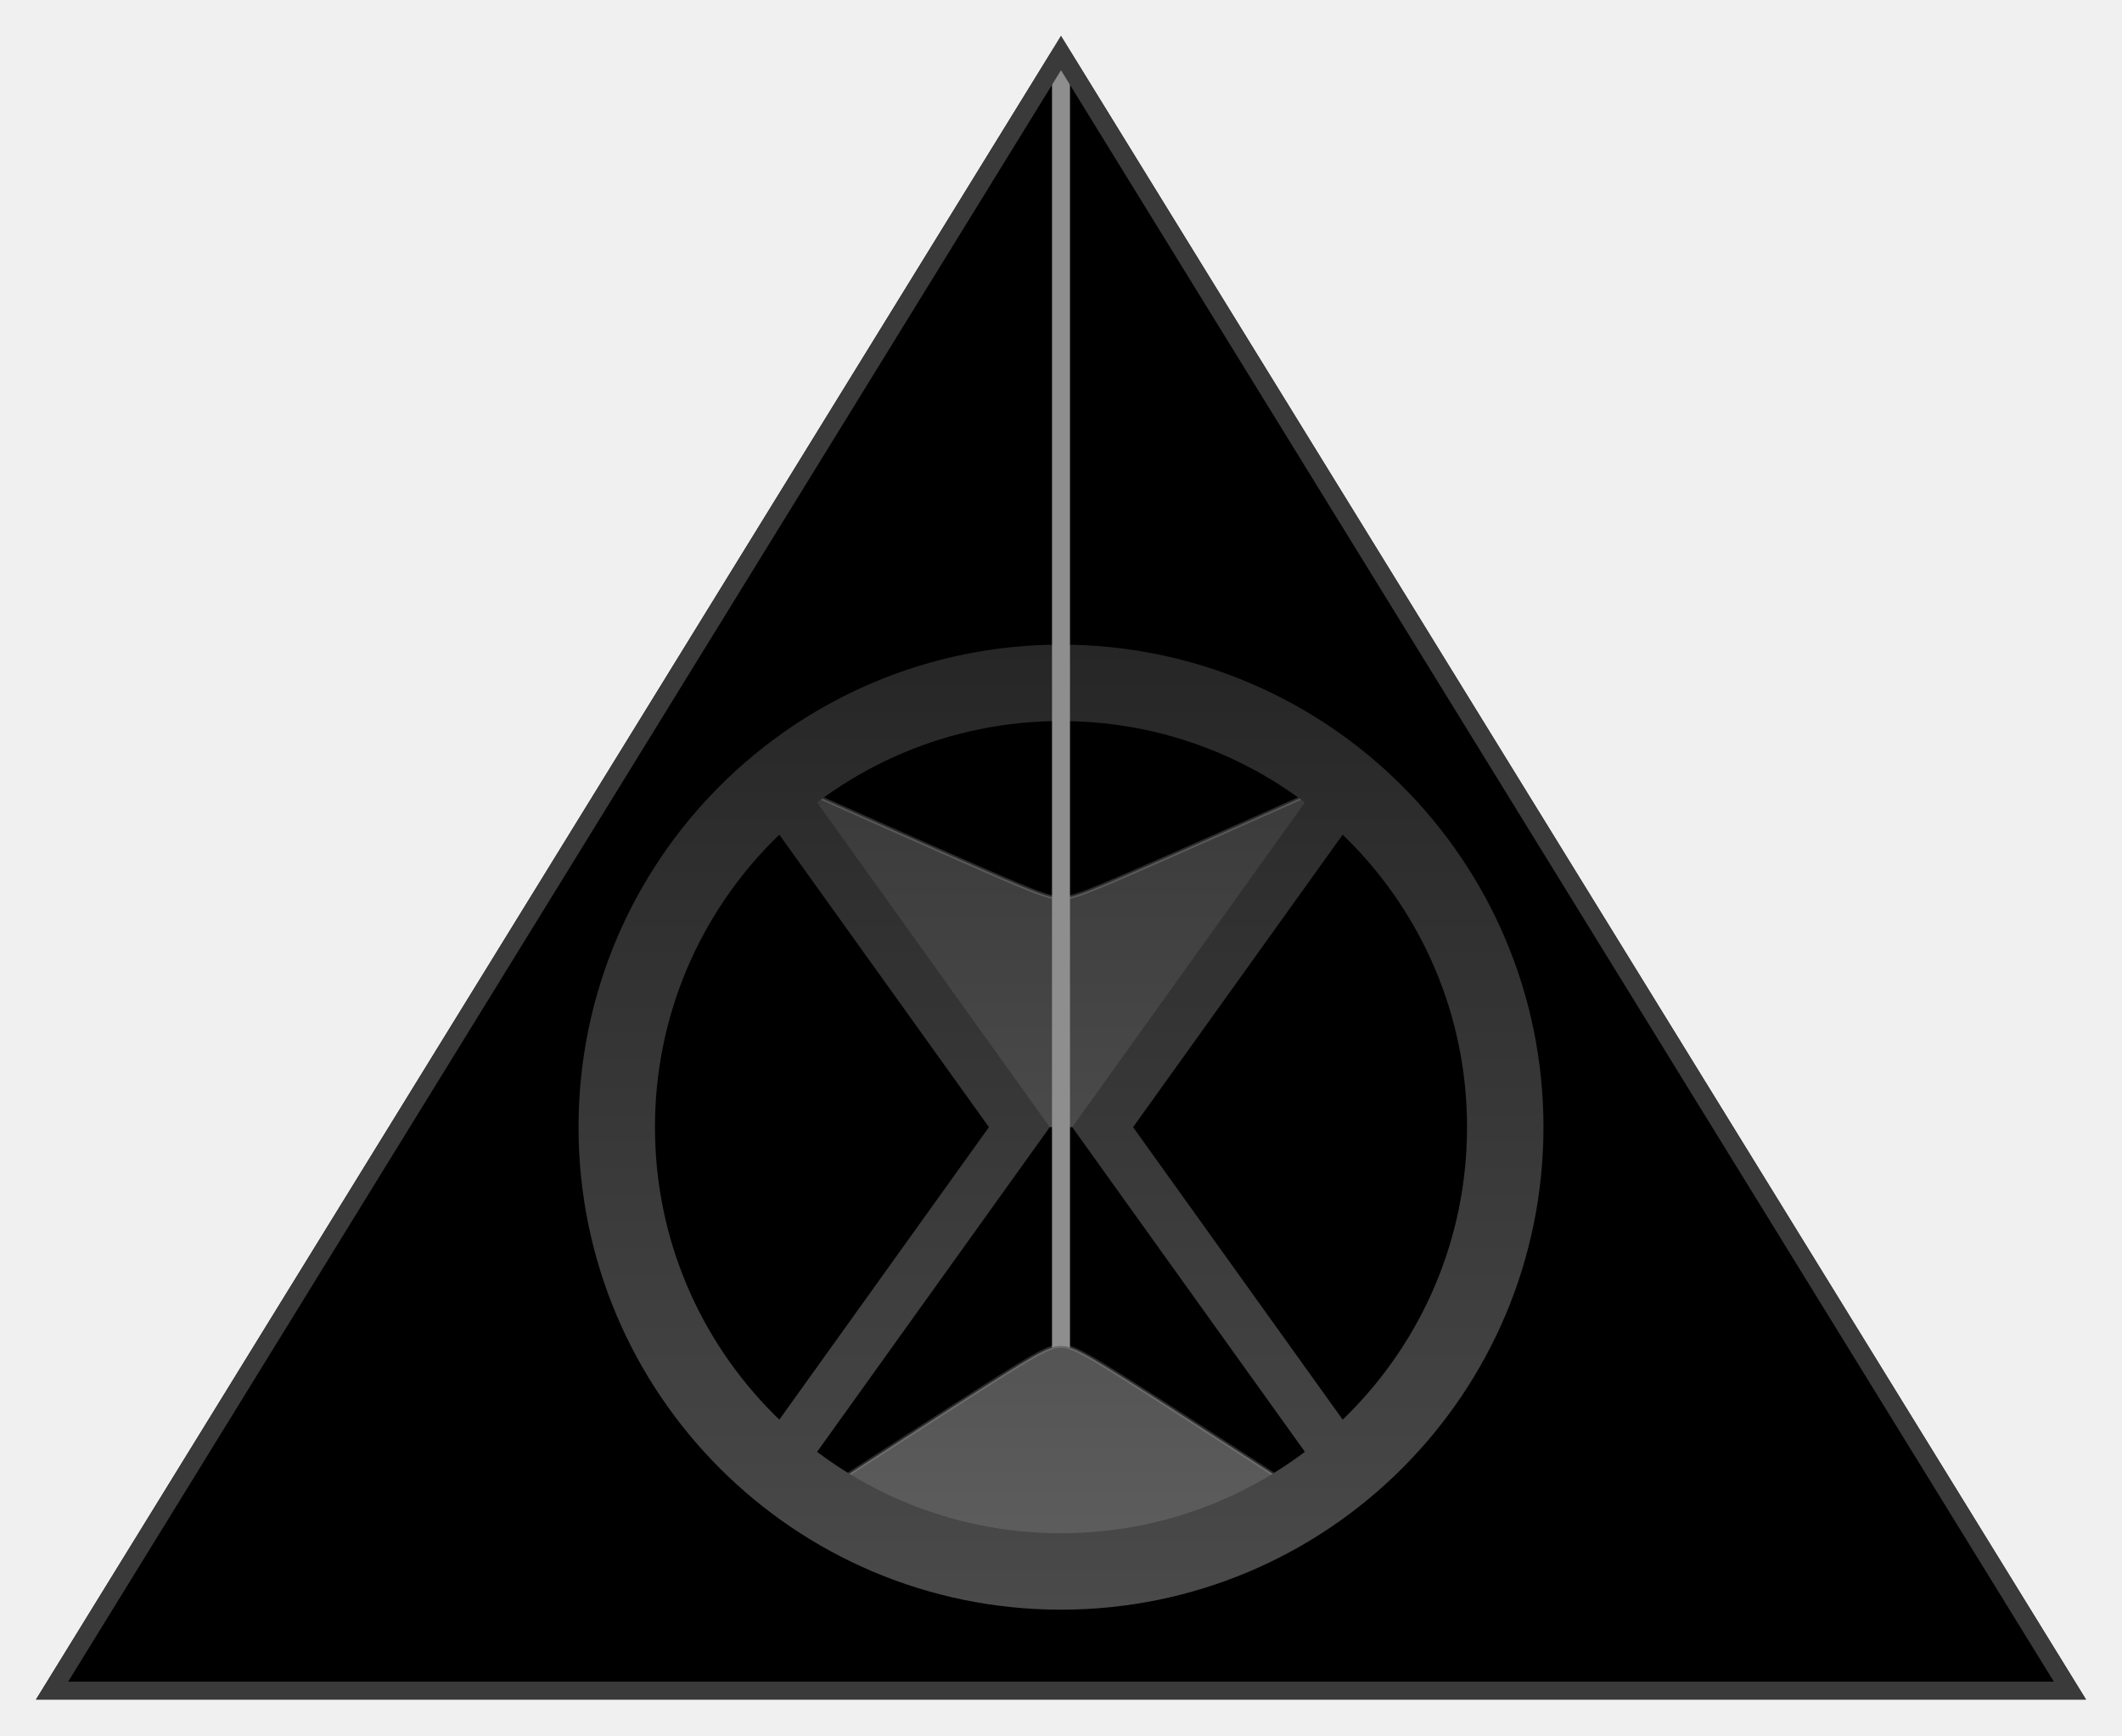
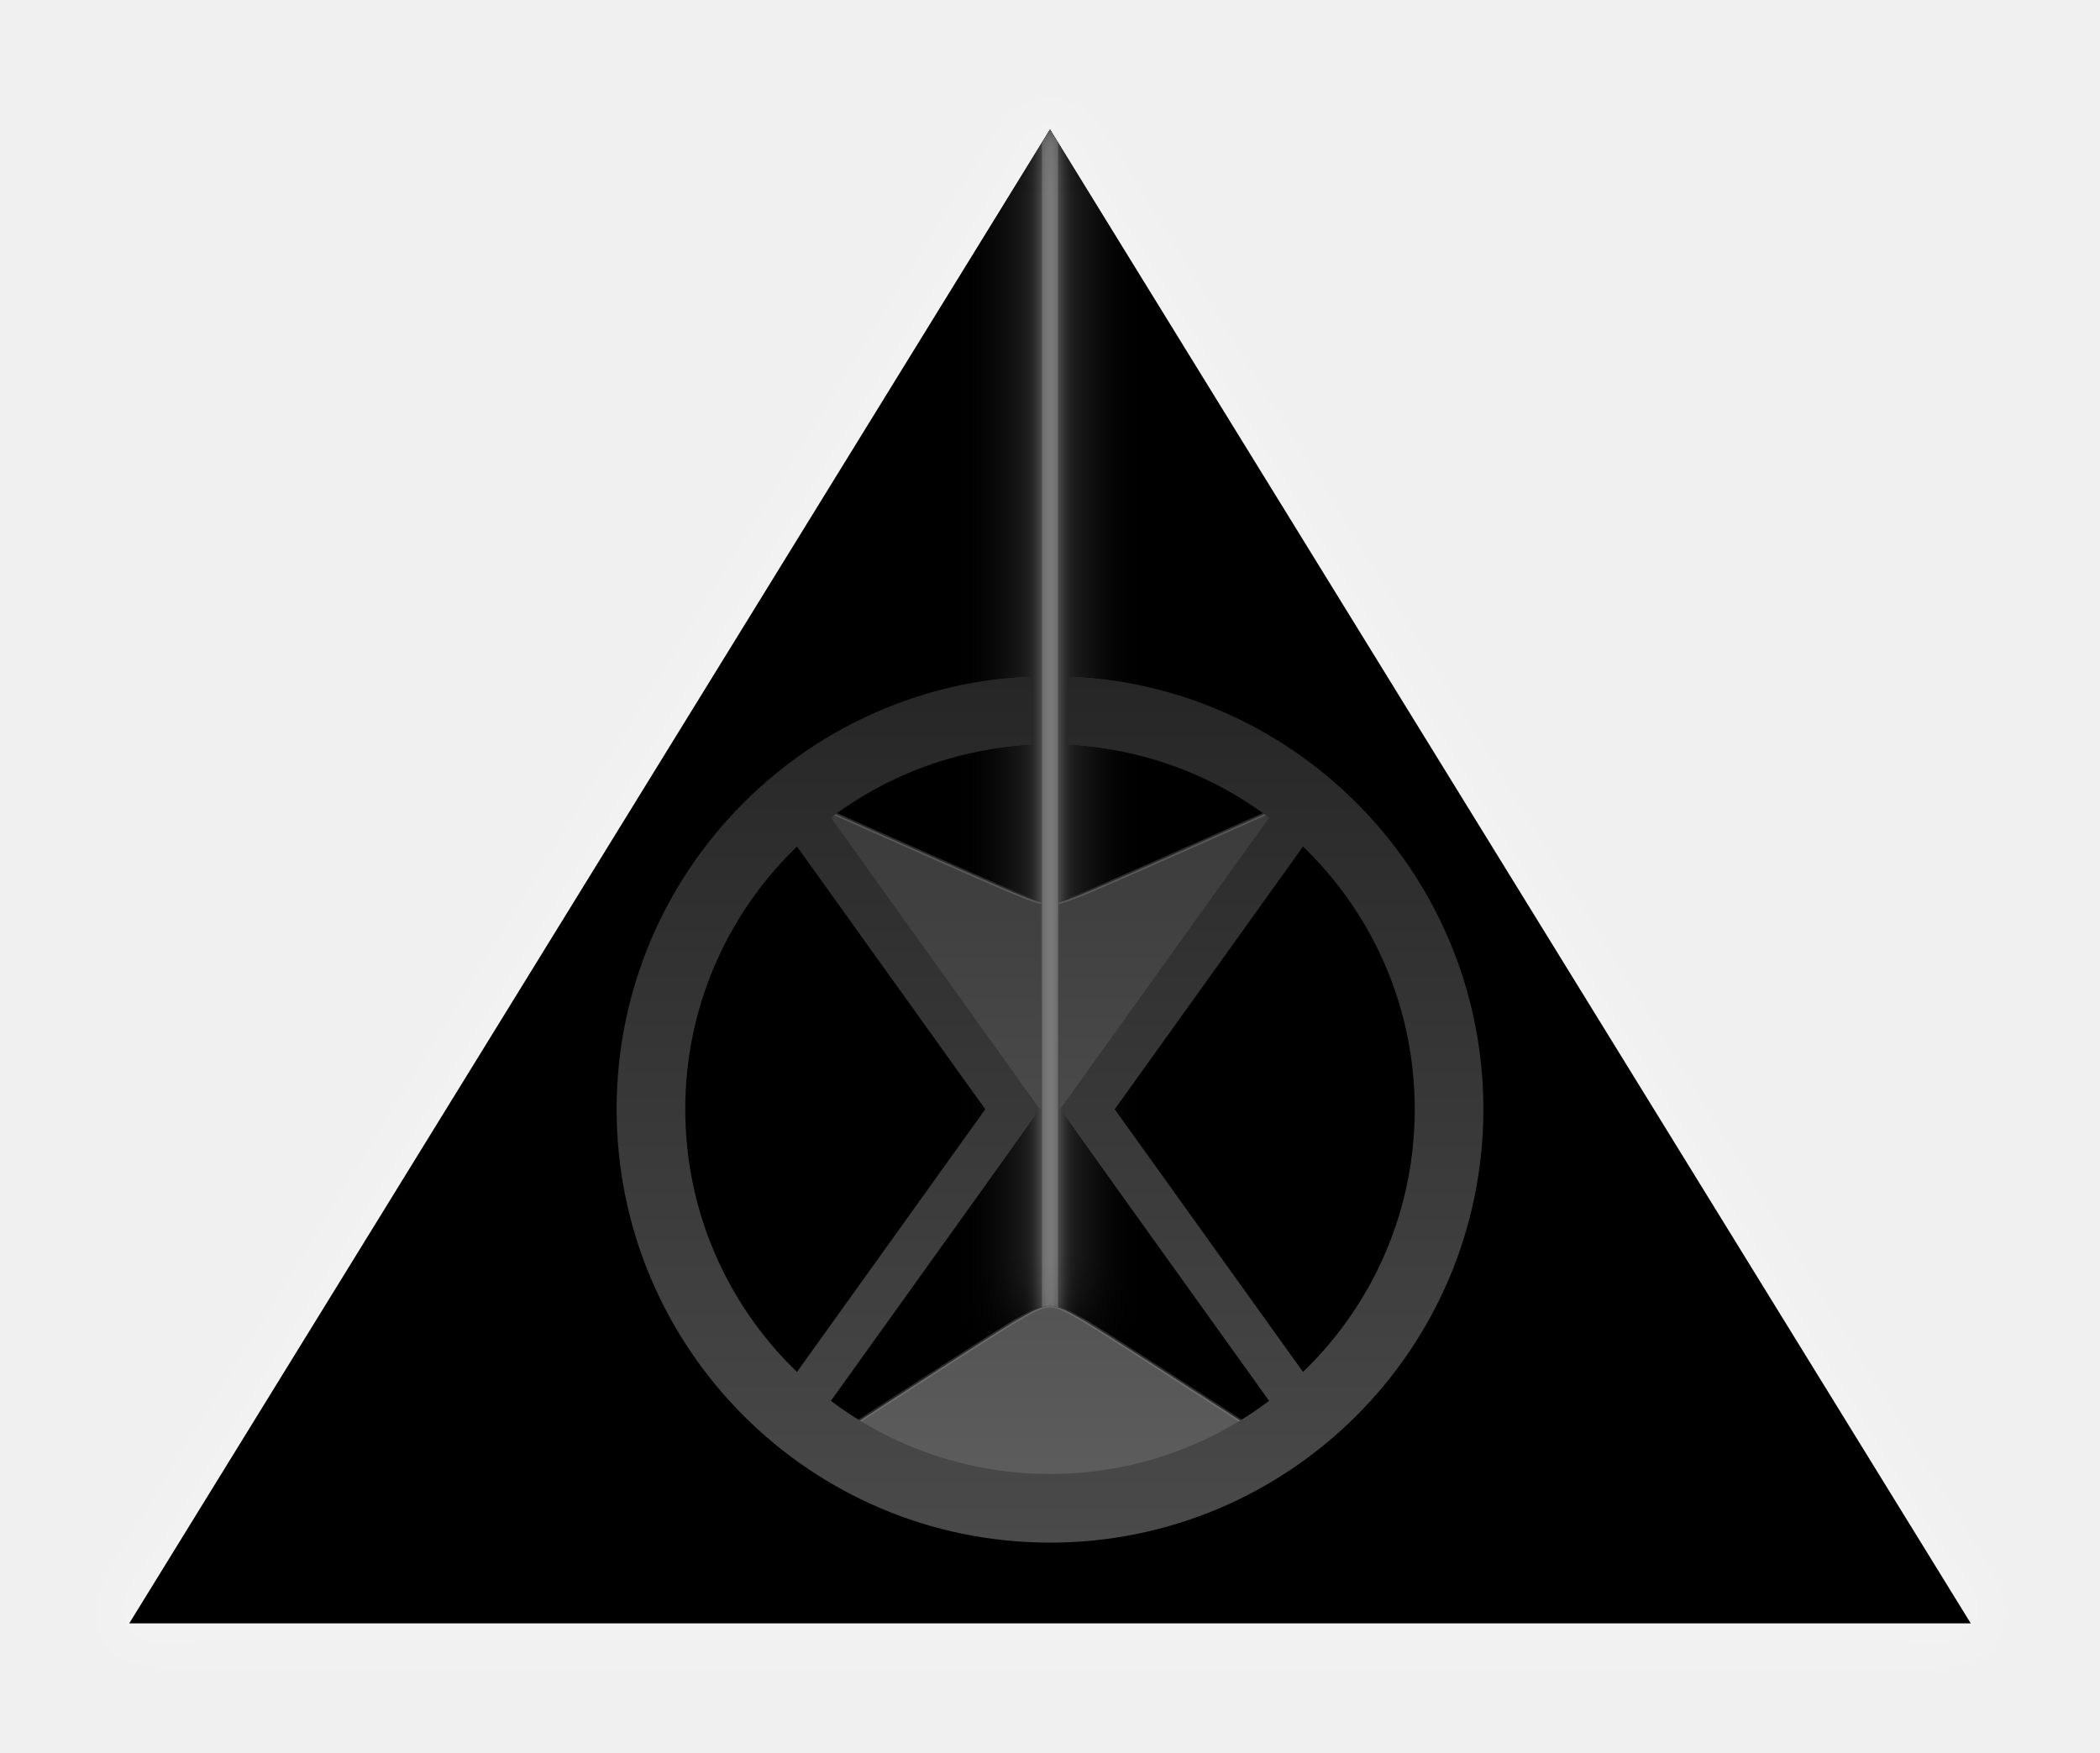
- <svg xmlns="http://www.w3.org/2000/svg" viewBox="40 122 944 772" role="img" aria-label="blacksand">
+ <svg xmlns="http://www.w3.org/2000/svg" viewBox="-8 74 1040 868" role="img" aria-label="blacksand">
  <defs>
+     <filter id="bs-rim" filterUnits="userSpaceOnUse" x="-8" y="74" width="1040" height="868">
+       <feGaussianBlur stdDeviation="14" />
+     </filter>
+     <filter id="bs-haze" filterUnits="userSpaceOnUse" x="-8" y="74" width="1040" height="868">
+       <feGaussianBlur stdDeviation="16" />
+     </filter>
+     <filter id="bs-halo" filterUnits="userSpaceOnUse" x="-8" y="74" width="1040" height="868">
+       <feGaussianBlur stdDeviation="4" />
+     </filter>
    <linearGradient id="bs-etch" gradientUnits="userSpaceOnUse" x1="0" y1="408.74" x2="0" y2="838">
      <stop offset="0" stop-color="#262626" />
      <stop offset="1" stop-color="#4a4a4a" />
    </linearGradient>
    <linearGradient id="bs-sand" gradientUnits="userSpaceOnUse" x1="0" y1="425.74" x2="0" y2="821">
      <stop offset="0" stop-color="#363636" />
      <stop offset="1" stop-color="#5e5e5e" />
    </linearGradient>
    <clipPath id="bs-ct">
      <path d="M493.47 623.37L384.97 471.98A197.63 197.63 0 0 1 639.03 471.98L530.53 623.37Z" />
    </clipPath>
    <clipPath id="bs-cb">
      <path d="M530.53 623.37L639.03 774.76A197.63 197.63 0 0 1 384.97 774.76L493.47 623.37Z" />
    </clipPath>
    <clipPath id="bs-st">
      <path d="M290.37 425.86L291.87 426.53L293.37 427.2L294.87 427.87L296.37 428.53L297.87 429.2L299.37 429.87L300.87 430.54L302.37 431.2L303.87 431.87L305.37 432.54L306.87 433.21L308.37 433.87L309.87 434.54L311.37 435.21L312.87 435.88L314.37 436.54L315.87 437.21L317.37 437.88L318.87 438.55L320.37 439.21L321.87 439.88L323.37 440.55L324.87 441.22L326.37 441.88L327.87 442.55L329.37 443.22L330.87 443.89L332.37 444.55L333.87 445.22L335.37 445.89L336.87 446.55L338.37 447.22L339.87 447.89L341.37 448.56L342.87 449.22L344.37 449.89L345.87 450.56L347.37 451.23L348.87 451.89L350.37 452.56L351.87 453.23L353.37 453.89L354.87 454.56L356.37 455.23L357.87 455.9L359.37 456.56L360.87 457.23L362.37 457.9L363.87 458.56L365.37 459.23L366.87 459.9L368.37 460.57L369.87 461.23L371.37 461.9L372.87 462.57L374.37 463.23L375.87 463.9L377.37 464.57L378.87 465.23L380.37 465.9L381.87 466.57L383.37 467.24L384.87 467.9L386.37 468.57L387.87 469.24L389.37 469.9L390.87 470.57L392.37 471.24L393.87 471.9L395.37 472.57L396.87 473.24L398.37 473.9L399.87 474.57L401.37 475.24L402.87 475.9L404.37 476.57L405.87 477.24L407.37 477.9L408.87 478.57L410.37 479.23L411.87 479.9L413.37 480.57L414.87 481.23L416.37 481.9L417.87 482.56L419.37 483.23L420.87 483.9L422.37 484.56L423.87 485.23L425.37 485.89L426.87 486.56L428.37 487.23L429.87 487.89L431.37 488.56L432.87 489.22L434.37 489.89L435.87 490.55L437.37 491.22L438.87 491.88L440.37 492.55L441.87 493.21L443.37 493.88L444.87 494.54L446.37 495.2L447.87 495.87L449.37 496.53L450.87 497.2L452.37 497.86L453.87 498.52L455.37 499.18L456.87 499.85L458.37 500.51L459.87 501.17L461.37 501.83L462.87 502.49L464.37 503.16L465.87 503.82L467.37 504.48L468.87 505.14L470.37 505.79L471.87 506.45L473.37 507.11L474.87 507.77L476.37 508.42L477.87 509.08L479.37 509.73L480.87 510.38L482.37 511.03L483.87 511.68L485.37 512.33L486.87 512.98L488.37 513.62L489.87 514.26L491.37 514.89L492.87 515.52L494.37 516.14L495.87 516.76L497.37 517.37L498.87 517.97L500.37 518.55L501.87 519.11L503.37 519.64L504.87 520.14L506.37 520.59L507.87 520.97L509.37 521.26L510.87 521.43L512.37 521.47L513.87 521.36L515.37 521.13L516.87 520.79L518.37 520.38L519.87 519.9L521.37 519.38L522.87 518.83L524.37 518.26L525.87 517.67L527.37 517.07L528.87 516.46L530.37 515.84L531.87 515.21L533.37 514.58L534.87 513.94L536.37 513.3L537.87 512.66L539.37 512.01L540.87 511.36L542.37 510.71L543.87 510.06L545.37 509.41L546.87 508.76L548.37 508.1L549.87 507.44L551.37 506.79L552.87 506.13L554.37 505.47L555.87 504.81L557.37 504.15L558.87 503.49L560.37 502.83L561.87 502.17L563.37 501.51L564.87 500.85L566.37 500.18L567.87 499.52L569.37 498.86L570.87 498.19L572.37 497.53L573.87 496.87L575.37 496.2L576.87 495.54L578.37 494.88L579.87 494.21L581.37 493.55L582.87 492.88L584.37 492.22L585.87 491.55L587.37 490.89L588.87 490.22L590.37 489.56L591.87 488.89L593.37 488.23L594.87 487.56L596.37 486.9L597.87 486.23L599.37 485.57L600.87 484.9L602.37 484.23L603.87 483.57L605.37 482.9L606.87 482.24L608.37 481.57L609.87 480.9L611.37 480.24L612.87 479.57L614.37 478.91L615.87 478.24L617.37 477.57L618.87 476.91L620.37 476.24L621.87 475.57L623.37 474.91L624.87 474.24L626.37 473.57L627.87 472.91L629.37 472.24L630.87 471.57L632.37 470.91L633.87 470.24L635.37 469.57L636.87 468.91L638.37 468.24L639.87 467.57L641.37 466.91L642.87 466.24L644.37 465.57L645.87 464.91L647.37 464.24L648.87 463.57L650.37 462.9L651.87 462.24L653.37 461.57L654.87 460.9L656.37 460.24L657.87 459.57L659.37 458.9L660.87 458.24L662.37 457.57L663.87 456.9L665.37 456.23L666.87 455.57L668.37 454.9L669.87 454.23L671.37 453.57L672.87 452.9L674.37 452.23L675.87 451.56L677.37 450.9L678.87 450.23L680.37 449.56L681.87 448.89L683.37 448.23L684.87 447.56L686.37 446.89L687.87 446.23L689.37 445.56L690.87 444.89L692.37 444.22L693.87 443.56L695.37 442.89L696.87 442.22L698.37 441.55L699.87 440.89L701.37 440.22L702.87 439.55L704.37 438.88L705.87 438.22L707.37 437.55L708.87 436.88L710.37 436.22L711.87 435.55L713.37 434.88L714.87 434.21L716.37 433.55L717.87 432.88L719.37 432.21L720.87 431.54L722.37 430.88L723.87 430.21L725.37 429.54L726.87 428.87L728.37 428.21L729.87 427.54L731.37 426.87L732.87 426.2L733.63 881L290.37 881Z" />
    </clipPath>
    <clipPath id="bs-sb">
      <path d="M290.37 860.22L291.87 859.25L293.37 858.28L294.87 857.3L296.37 856.33L297.87 855.36L299.37 854.38L300.87 853.41L302.37 852.44L303.87 851.46L305.37 850.49L306.87 849.51L308.37 848.54L309.87 847.57L311.37 846.59L312.87 845.62L314.37 844.65L315.87 843.67L317.37 842.7L318.87 841.73L320.37 840.75L321.87 839.78L323.37 838.81L324.87 837.83L326.37 836.86L327.87 835.89L329.37 834.91L330.87 833.94L332.37 832.97L333.87 831.99L335.37 831.02L336.87 830.05L338.37 829.07L339.87 828.1L341.37 827.13L342.87 826.15L344.37 825.18L345.87 824.21L347.37 823.23L348.87 822.26L350.37 821.29L351.87 820.31L353.37 819.34L354.87 818.37L356.37 817.39L357.87 816.42L359.37 815.45L360.87 814.47L362.37 813.5L363.87 812.53L365.37 811.56L366.87 810.58L368.37 809.61L369.87 808.64L371.37 807.66L372.87 806.69L374.37 805.72L375.87 804.74L377.37 803.77L378.87 802.8L380.37 801.83L381.87 800.85L383.37 799.88L384.87 798.91L386.37 797.94L387.87 796.96L389.37 795.99L390.87 795.02L392.37 794.05L393.87 793.07L395.37 792.1L396.87 791.13L398.37 790.16L399.87 789.18L401.37 788.21L402.87 787.24L404.37 786.27L405.87 785.3L407.37 784.32L408.87 783.35L410.37 782.38L411.87 781.41L413.37 780.44L414.87 779.46L416.37 778.49L417.87 777.52L419.37 776.55L420.87 775.58L422.37 774.61L423.87 773.64L425.37 772.67L426.87 771.69L428.37 770.72L429.87 769.75L431.37 768.78L432.87 767.81L434.37 766.84L435.87 765.87L437.37 764.9L438.87 763.93L440.37 762.96L441.87 761.99L443.37 761.02L444.87 760.06L446.37 759.09L447.87 758.12L449.37 757.15L450.87 756.18L452.37 755.21L453.87 754.25L455.37 753.28L456.87 752.31L458.37 751.35L459.87 750.38L461.37 749.42L462.87 748.45L464.37 747.49L465.87 746.52L467.37 745.56L468.87 744.6L470.37 743.64L471.87 742.68L473.37 741.72L474.87 740.76L476.37 739.8L477.87 738.85L479.37 737.9L480.87 736.94L482.37 736L483.87 735.05L485.37 734.11L486.87 733.17L488.37 732.23L489.87 731.3L491.37 730.37L492.87 729.45L494.37 728.54L495.87 727.64L497.37 726.76L498.87 725.89L500.37 725.04L501.87 724.22L503.37 723.44L504.87 722.71L506.37 722.06L507.87 721.5L509.37 721.08L510.87 720.83L512.37 720.78L513.87 720.93L515.37 721.27L516.87 721.76L518.37 722.37L519.87 723.06L521.37 723.82L522.87 724.62L524.37 725.45L525.87 726.31L527.37 727.19L528.87 728.08L530.37 728.99L531.87 729.9L533.37 730.83L534.87 731.76L536.37 732.69L537.87 733.63L539.37 734.57L540.87 735.52L542.37 736.46L543.87 737.41L545.37 738.37L546.87 739.32L548.37 740.28L549.87 741.23L551.37 742.19L552.87 743.15L554.37 744.11L555.87 745.07L557.37 746.04L558.87 747L560.37 747.96L561.87 748.93L563.37 749.89L564.87 750.86L566.37 751.82L567.87 752.79L569.37 753.76L570.87 754.72L572.37 755.69L573.87 756.66L575.37 757.63L576.87 758.6L578.37 759.56L579.87 760.53L581.37 761.5L582.87 762.47L584.37 763.44L585.87 764.41L587.37 765.38L588.87 766.35L590.37 767.32L591.87 768.29L593.37 769.26L594.87 770.23L596.37 771.2L597.87 772.17L599.37 773.14L600.87 774.12L602.37 775.09L603.87 776.06L605.37 777.03L606.87 778L608.37 778.97L609.87 779.94L611.37 780.92L612.87 781.89L614.37 782.86L615.87 783.83L617.37 784.8L618.87 785.77L620.37 786.75L621.87 787.72L623.37 788.69L624.87 789.66L626.37 790.64L627.87 791.61L629.37 792.58L630.87 793.55L632.37 794.53L633.87 795.5L635.37 796.47L636.87 797.44L638.37 798.42L639.87 799.39L641.37 800.36L642.87 801.33L644.37 802.31L645.87 803.28L647.37 804.25L648.87 805.22L650.37 806.2L651.87 807.17L653.37 808.14L654.87 809.12L656.37 810.09L657.87 811.06L659.37 812.03L660.87 813.01L662.37 813.98L663.87 814.95L665.37 815.93L666.87 816.9L668.37 817.87L669.87 818.85L671.37 819.82L672.87 820.79L674.37 821.77L675.87 822.74L677.37 823.71L678.87 824.69L680.37 825.66L681.87 826.63L683.37 827.61L684.87 828.58L686.37 829.55L687.87 830.53L689.37 831.5L690.87 832.47L692.37 833.45L693.87 834.42L695.37 835.39L696.87 836.37L698.37 837.34L699.87 838.31L701.37 839.29L702.87 840.26L704.37 841.23L705.87 842.21L707.37 843.18L708.87 844.15L710.37 845.13L711.87 846.1L713.37 847.07L714.87 848.05L716.37 849.02L717.87 849.99L719.37 850.97L720.87 851.94L722.37 852.92L723.87 853.89L725.37 854.86L726.87 855.84L728.37 856.81L729.87 857.78L731.37 858.76L732.87 859.73L733.63 881L290.37 881Z" />
    </clipPath>
    <clipPath id="bs-am">
      <path d="M290.37 0L290.37 860.22L291.87 859.25L293.37 858.28L294.87 857.3L296.37 856.33L297.87 855.36L299.37 854.38L300.87 853.41L302.37 852.44L303.87 851.46L305.37 850.49L306.87 849.51L308.37 848.54L309.87 847.57L311.37 846.59L312.87 845.62L314.37 844.65L315.87 843.67L317.37 842.7L318.87 841.73L320.37 840.75L321.87 839.78L323.37 838.81L324.87 837.83L326.37 836.86L327.87 835.89L329.37 834.91L330.87 833.94L332.37 832.97L333.87 831.99L335.37 831.02L336.87 830.05L338.37 829.07L339.87 828.1L341.37 827.13L342.87 826.15L344.37 825.18L345.87 824.21L347.37 823.23L348.87 822.26L350.37 821.29L351.87 820.31L353.37 819.34L354.87 818.37L356.37 817.39L357.87 816.42L359.37 815.45L360.87 814.47L362.37 813.5L363.87 812.53L365.37 811.56L366.87 810.58L368.37 809.61L369.87 808.64L371.37 807.66L372.87 806.69L374.37 805.72L375.87 804.74L377.37 803.77L378.87 802.8L380.37 801.83L381.87 800.85L383.37 799.88L384.87 798.91L386.37 797.94L387.87 796.96L389.37 795.99L390.87 795.02L392.37 794.05L393.87 793.07L395.37 792.1L396.87 791.13L398.37 790.16L399.87 789.18L401.37 788.21L402.87 787.24L404.37 786.27L405.87 785.3L407.37 784.32L408.87 783.35L410.37 782.38L411.87 781.41L413.37 780.44L414.87 779.46L416.37 778.49L417.87 777.52L419.37 776.55L420.87 775.58L422.37 774.61L423.87 773.64L425.37 772.67L426.87 771.69L428.37 770.72L429.87 769.75L431.37 768.78L432.87 767.81L434.37 766.84L435.87 765.87L437.37 764.9L438.87 763.93L440.37 762.96L441.87 761.99L443.37 761.02L444.87 760.06L446.37 759.09L447.87 758.12L449.37 757.15L450.87 756.18L452.37 755.21L453.87 754.25L455.37 753.28L456.87 752.31L458.37 751.35L459.87 750.38L461.37 749.42L462.87 748.45L464.37 747.49L465.87 746.52L467.37 745.56L468.87 744.6L470.37 743.64L471.87 742.68L473.37 741.72L474.87 740.76L476.37 739.8L477.87 738.85L479.37 737.9L480.87 736.94L482.37 736L483.87 735.05L485.37 734.11L486.87 733.17L488.37 732.23L489.87 731.3L491.37 730.37L492.87 729.45L494.37 728.54L495.87 727.64L497.37 726.76L498.87 725.89L500.37 725.04L501.87 724.22L503.37 723.44L504.87 722.71L506.37 722.06L507.87 721.5L509.37 721.08L510.87 720.83L512.37 720.78L513.87 720.93L515.37 721.27L516.87 721.76L518.37 722.37L519.87 723.06L521.37 723.82L522.87 724.62L524.37 725.45L525.87 726.31L527.37 727.19L528.87 728.08L530.37 728.99L531.87 729.9L533.37 730.83L534.87 731.76L536.37 732.69L537.87 733.63L539.37 734.57L540.87 735.52L542.37 736.46L543.87 737.41L545.37 738.37L546.87 739.32L548.37 740.28L549.87 741.23L551.37 742.19L552.87 743.15L554.37 744.11L555.87 745.07L557.37 746.04L558.87 747L560.37 747.96L561.87 748.93L563.37 749.89L564.87 750.86L566.37 751.82L567.87 752.79L569.37 753.76L570.87 754.72L572.37 755.69L573.87 756.66L575.37 757.63L576.87 758.6L578.37 759.56L579.87 760.53L581.37 761.5L582.87 762.47L584.37 763.44L585.87 764.41L587.37 765.38L588.87 766.35L590.37 767.32L591.87 768.29L593.37 769.26L594.87 770.23L596.37 771.2L597.87 772.17L599.37 773.14L600.87 774.12L602.37 775.09L603.87 776.06L605.37 777.03L606.87 778L608.37 778.97L609.87 779.94L611.37 780.92L612.87 781.89L614.37 782.86L615.87 783.83L617.37 784.8L618.87 785.77L620.37 786.75L621.87 787.72L623.37 788.69L624.87 789.66L626.37 790.64L627.87 791.61L629.37 792.58L630.87 793.55L632.37 794.53L633.87 795.5L635.37 796.47L636.87 797.44L638.37 798.42L639.87 799.39L641.37 800.36L642.87 801.33L644.37 802.31L645.87 803.28L647.37 804.25L648.87 805.22L650.37 806.2L651.87 807.17L653.37 808.14L654.87 809.12L656.37 810.09L657.87 811.06L659.37 812.03L660.87 813.01L662.37 813.98L663.87 814.95L665.37 815.93L666.87 816.9L668.37 817.87L669.87 818.85L671.37 819.82L672.87 820.79L674.37 821.77L675.87 822.74L677.37 823.71L678.87 824.69L680.37 825.66L681.87 826.63L683.37 827.61L684.87 828.58L686.37 829.55L687.87 830.53L689.37 831.5L690.87 832.47L692.37 833.45L693.87 834.42L695.37 835.39L696.87 836.37L698.37 837.34L699.87 838.31L701.37 839.29L702.87 840.26L704.37 841.23L705.87 842.21L707.37 843.18L708.87 844.15L710.37 845.13L711.87 846.1L713.37 847.07L714.87 848.05L716.37 849.02L717.87 849.99L719.37 850.97L720.87 851.94L722.37 852.92L723.87 853.89L725.37 854.86L726.87 855.84L728.37 856.81L729.87 857.78L731.37 858.76L732.87 859.73L733.63 0Z" />
    </clipPath>
    <clipPath id="bs-tri">
      <path d="M512 138L968 878L56 878Z" />
    </clipPath>
  </defs>
+   <path d="M512 138L968 878L56 878Z" fill="none" stroke="#fff" stroke-opacity="0.4" stroke-width="10" stroke-linejoin="round" filter="url(#bs-rim)" />
  <path d="M512 138L968 878L56 878Z" fill="#000" />
  <g clip-path="url(#bs-ct)">
    <path d="M290.37 425.86L291.87 426.53L293.37 427.2L294.87 427.87L296.37 428.53L297.87 429.2L299.37 429.87L300.87 430.54L302.37 431.2L303.87 431.87L305.37 432.54L306.87 433.21L308.37 433.87L309.87 434.54L311.37 435.21L312.87 435.88L314.37 436.54L315.87 437.21L317.37 437.88L318.87 438.55L320.37 439.21L321.87 439.88L323.37 440.55L324.87 441.22L326.37 441.88L327.87 442.55L329.37 443.22L330.87 443.89L332.37 444.55L333.87 445.22L335.37 445.89L336.87 446.55L338.37 447.22L339.87 447.89L341.37 448.56L342.87 449.22L344.37 449.89L345.87 450.56L347.37 451.23L348.87 451.89L350.37 452.56L351.87 453.23L353.37 453.89L354.87 454.56L356.37 455.23L357.87 455.9L359.37 456.56L360.87 457.23L362.37 457.9L363.87 458.56L365.37 459.23L366.87 459.9L368.37 460.57L369.87 461.23L371.37 461.9L372.87 462.57L374.37 463.23L375.87 463.9L377.37 464.57L378.87 465.23L380.37 465.9L381.87 466.57L383.37 467.24L384.87 467.9L386.37 468.57L387.87 469.24L389.37 469.9L390.87 470.57L392.37 471.24L393.87 471.9L395.37 472.57L396.87 473.24L398.37 473.9L399.87 474.57L401.37 475.24L402.87 475.9L404.37 476.57L405.87 477.24L407.37 477.9L408.87 478.57L410.37 479.23L411.87 479.9L413.37 480.57L414.87 481.23L416.37 481.9L417.87 482.56L419.37 483.23L420.87 483.9L422.37 484.56L423.87 485.23L425.37 485.89L426.87 486.56L428.37 487.23L429.87 487.89L431.37 488.56L432.87 489.22L434.37 489.89L435.87 490.55L437.37 491.22L438.87 491.88L440.37 492.55L441.87 493.21L443.37 493.88L444.87 494.54L446.37 495.2L447.87 495.87L449.37 496.53L450.87 497.2L452.37 497.86L453.87 498.52L455.37 499.18L456.87 499.85L458.37 500.51L459.87 501.17L461.37 501.83L462.87 502.49L464.37 503.16L465.87 503.82L467.37 504.48L468.87 505.14L470.37 505.79L471.87 506.45L473.37 507.11L474.87 507.77L476.37 508.42L477.87 509.08L479.37 509.73L480.87 510.38L482.37 511.03L483.87 511.68L485.37 512.33L486.87 512.98L488.37 513.62L489.87 514.26L491.37 514.89L492.87 515.52L494.37 516.14L495.87 516.76L497.37 517.37L498.87 517.97L500.37 518.55L501.87 519.11L503.37 519.64L504.87 520.14L506.37 520.59L507.87 520.97L509.37 521.26L510.87 521.43L512.37 521.47L513.87 521.36L515.37 521.13L516.87 520.79L518.37 520.38L519.87 519.9L521.37 519.38L522.87 518.83L524.37 518.26L525.87 517.67L527.37 517.07L528.87 516.46L530.37 515.84L531.87 515.21L533.37 514.58L534.87 513.94L536.37 513.3L537.87 512.66L539.37 512.01L540.87 511.36L542.37 510.71L543.87 510.06L545.37 509.41L546.87 508.76L548.37 508.1L549.87 507.44L551.37 506.79L552.87 506.13L554.37 505.47L555.87 504.81L557.37 504.15L558.87 503.49L560.37 502.83L561.87 502.17L563.37 501.51L564.87 500.85L566.37 500.18L567.87 499.52L569.37 498.86L570.87 498.19L572.37 497.53L573.87 496.87L575.37 496.2L576.87 495.54L578.37 494.88L579.87 494.21L581.37 493.55L582.87 492.88L584.37 492.22L585.87 491.55L587.37 490.89L588.87 490.22L590.37 489.56L591.87 488.89L593.37 488.23L594.87 487.56L596.37 486.9L597.87 486.23L599.37 485.57L600.87 484.9L602.37 484.23L603.87 483.57L605.37 482.9L606.87 482.24L608.37 481.57L609.87 480.9L611.37 480.24L612.87 479.57L614.37 478.91L615.87 478.24L617.37 477.57L618.87 476.91L620.37 476.24L621.87 475.57L623.37 474.91L624.87 474.24L626.37 473.57L627.87 472.91L629.37 472.24L630.87 471.57L632.37 470.91L633.87 470.24L635.37 469.57L636.87 468.91L638.37 468.24L639.87 467.57L641.37 466.91L642.87 466.24L644.37 465.57L645.87 464.91L647.37 464.24L648.87 463.57L650.37 462.9L651.87 462.24L653.37 461.57L654.87 460.9L656.37 460.24L657.87 459.57L659.37 458.9L660.87 458.24L662.37 457.57L663.87 456.9L665.37 456.23L666.87 455.57L668.37 454.9L669.87 454.23L671.37 453.57L672.87 452.9L674.37 452.23L675.87 451.56L677.37 450.9L678.87 450.23L680.37 449.56L681.87 448.89L683.37 448.23L684.87 447.56L686.37 446.89L687.87 446.23L689.37 445.56L690.87 444.89L692.37 444.22L693.87 443.56L695.37 442.89L696.87 442.22L698.37 441.55L699.87 440.89L701.37 440.22L702.87 439.55L704.37 438.88L705.87 438.22L707.37 437.55L708.87 436.88L710.37 436.22L711.87 435.55L713.37 434.88L714.87 434.21L716.37 433.55L717.87 432.88L719.37 432.21L720.87 431.54L722.37 430.88L723.87 430.21L725.37 429.54L726.87 428.87L728.37 428.21L729.87 427.54L731.37 426.87L732.87 426.2L733.63 881L290.37 881Z" clip-path="url(#bs-st)" fill="url(#bs-sand)" />
    <path d="M290.37 425.86L291.87 426.53L293.37 427.2L294.87 427.87L296.37 428.53L297.87 429.2L299.37 429.87L300.87 430.54L302.37 431.2L303.87 431.87L305.37 432.54L306.87 433.21L308.37 433.87L309.87 434.54L311.37 435.21L312.87 435.88L314.37 436.54L315.87 437.21L317.37 437.88L318.87 438.55L320.37 439.21L321.87 439.88L323.37 440.55L324.87 441.22L326.37 441.88L327.87 442.55L329.37 443.22L330.87 443.89L332.37 444.55L333.87 445.22L335.37 445.89L336.87 446.55L338.37 447.22L339.87 447.89L341.37 448.56L342.87 449.22L344.37 449.89L345.87 450.56L347.37 451.23L348.87 451.89L350.37 452.56L351.87 453.23L353.37 453.89L354.87 454.56L356.37 455.23L357.87 455.9L359.37 456.56L360.87 457.23L362.37 457.9L363.87 458.56L365.37 459.23L366.87 459.9L368.37 460.57L369.87 461.23L371.37 461.9L372.87 462.57L374.37 463.23L375.87 463.9L377.37 464.57L378.87 465.23L380.37 465.9L381.87 466.57L383.37 467.24L384.87 467.9L386.37 468.57L387.87 469.24L389.37 469.9L390.87 470.57L392.37 471.24L393.87 471.9L395.37 472.57L396.87 473.24L398.37 473.9L399.87 474.57L401.37 475.24L402.87 475.9L404.37 476.57L405.87 477.24L407.37 477.9L408.87 478.57L410.37 479.23L411.87 479.9L413.37 480.57L414.87 481.23L416.37 481.9L417.87 482.56L419.37 483.23L420.87 483.9L422.37 484.56L423.87 485.23L425.37 485.89L426.87 486.56L428.37 487.23L429.87 487.89L431.37 488.56L432.87 489.22L434.37 489.89L435.87 490.55L437.37 491.22L438.87 491.88L440.37 492.55L441.87 493.21L443.37 493.88L444.87 494.54L446.37 495.2L447.87 495.87L449.37 496.53L450.87 497.2L452.37 497.86L453.87 498.52L455.37 499.18L456.87 499.85L458.37 500.51L459.87 501.17L461.37 501.83L462.87 502.49L464.37 503.16L465.87 503.82L467.37 504.48L468.87 505.14L470.37 505.79L471.87 506.45L473.37 507.11L474.87 507.77L476.37 508.42L477.87 509.08L479.37 509.73L480.87 510.38L482.37 511.03L483.87 511.68L485.37 512.33L486.87 512.98L488.37 513.62L489.87 514.26L491.37 514.89L492.87 515.52L494.37 516.14L495.87 516.76L497.37 517.37L498.87 517.97L500.37 518.55L501.87 519.11L503.37 519.64L504.87 520.14L506.37 520.59L507.87 520.97L509.37 521.26L510.87 521.43L512.37 521.47L513.87 521.36L515.37 521.13L516.87 520.79L518.37 520.38L519.87 519.9L521.37 519.38L522.87 518.83L524.37 518.26L525.87 517.67L527.37 517.07L528.87 516.46L530.37 515.84L531.87 515.21L533.37 514.58L534.87 513.94L536.37 513.3L537.87 512.66L539.37 512.01L540.87 511.36L542.37 510.71L543.87 510.06L545.37 509.41L546.87 508.76L548.37 508.1L549.87 507.44L551.37 506.79L552.87 506.13L554.37 505.47L555.87 504.81L557.37 504.15L558.87 503.49L560.37 502.83L561.87 502.17L563.37 501.51L564.87 500.85L566.37 500.18L567.87 499.52L569.37 498.86L570.87 498.19L572.37 497.53L573.87 496.87L575.37 496.2L576.87 495.54L578.37 494.88L579.87 494.21L581.37 493.55L582.87 492.88L584.37 492.22L585.87 491.55L587.37 490.89L588.87 490.22L590.37 489.56L591.87 488.89L593.37 488.23L594.87 487.56L596.37 486.9L597.87 486.23L599.37 485.57L600.87 484.9L602.37 484.23L603.87 483.57L605.37 482.9L606.87 482.24L608.37 481.57L609.87 480.9L611.37 480.24L612.87 479.57L614.37 478.91L615.87 478.24L617.37 477.57L618.87 476.91L620.37 476.24L621.87 475.57L623.37 474.91L624.87 474.24L626.37 473.57L627.87 472.91L629.37 472.24L630.87 471.57L632.37 470.91L633.87 470.24L635.37 469.57L636.87 468.91L638.37 468.24L639.87 467.57L641.37 466.91L642.87 466.24L644.37 465.57L645.87 464.91L647.37 464.24L648.87 463.57L650.37 462.9L651.87 462.24L653.37 461.57L654.87 460.9L656.37 460.24L657.87 459.57L659.37 458.9L660.87 458.24L662.37 457.57L663.87 456.9L665.37 456.23L666.87 455.57L668.37 454.9L669.87 454.23L671.37 453.57L672.87 452.9L674.37 452.23L675.87 451.56L677.37 450.9L678.87 450.23L680.37 449.56L681.87 448.89L683.37 448.23L684.87 447.56L686.37 446.89L687.87 446.23L689.37 445.56L690.87 444.89L692.37 444.22L693.87 443.56L695.37 442.89L696.87 442.22L698.37 441.55L699.87 440.89L701.37 440.22L702.87 439.55L704.37 438.88L705.87 438.22L707.37 437.55L708.87 436.88L710.37 436.22L711.87 435.55L713.37 434.88L714.87 434.21L716.37 433.55L717.87 432.88L719.37 432.21L720.87 431.54L722.37 430.88L723.87 430.21L725.37 429.54L726.87 428.87L728.37 428.21L729.87 427.54L731.37 426.87L732.87 426.2" fill="none" stroke="rgb(160,160,160)" stroke-opacity="0.28" stroke-width="1.6" stroke-linejoin="round" />
  </g>
  <g clip-path="url(#bs-cb)">
    <path d="M290.37 860.22L291.87 859.25L293.37 858.28L294.87 857.3L296.37 856.33L297.87 855.36L299.37 854.38L300.87 853.41L302.37 852.44L303.87 851.46L305.37 850.49L306.87 849.51L308.37 848.54L309.87 847.57L311.37 846.59L312.87 845.62L314.37 844.65L315.87 843.67L317.37 842.7L318.87 841.73L320.37 840.75L321.87 839.78L323.37 838.81L324.87 837.83L326.37 836.86L327.87 835.89L329.37 834.91L330.87 833.94L332.37 832.97L333.87 831.99L335.37 831.02L336.87 830.05L338.37 829.07L339.87 828.1L341.37 827.13L342.87 826.15L344.37 825.18L345.87 824.21L347.37 823.23L348.87 822.26L350.37 821.29L351.87 820.31L353.37 819.34L354.87 818.37L356.37 817.39L357.87 816.42L359.37 815.45L360.87 814.47L362.37 813.5L363.87 812.53L365.37 811.56L366.87 810.58L368.37 809.61L369.87 808.64L371.37 807.66L372.87 806.69L374.37 805.72L375.87 804.74L377.37 803.77L378.87 802.8L380.37 801.83L381.87 800.85L383.37 799.88L384.87 798.91L386.37 797.94L387.87 796.96L389.37 795.99L390.87 795.02L392.37 794.05L393.87 793.07L395.37 792.1L396.87 791.13L398.37 790.16L399.87 789.18L401.37 788.21L402.87 787.24L404.37 786.27L405.87 785.3L407.37 784.32L408.87 783.35L410.37 782.38L411.87 781.41L413.37 780.44L414.87 779.46L416.37 778.49L417.87 777.52L419.37 776.55L420.87 775.58L422.37 774.61L423.87 773.64L425.37 772.67L426.87 771.69L428.37 770.72L429.87 769.75L431.37 768.78L432.87 767.81L434.37 766.84L435.87 765.87L437.37 764.9L438.87 763.93L440.37 762.96L441.87 761.99L443.37 761.02L444.87 760.06L446.37 759.09L447.87 758.12L449.37 757.15L450.87 756.18L452.37 755.21L453.87 754.25L455.37 753.28L456.87 752.31L458.37 751.35L459.87 750.38L461.37 749.42L462.87 748.45L464.37 747.49L465.87 746.52L467.37 745.56L468.87 744.6L470.37 743.64L471.87 742.68L473.37 741.72L474.87 740.76L476.37 739.8L477.87 738.85L479.37 737.9L480.87 736.94L482.37 736L483.87 735.05L485.37 734.11L486.87 733.17L488.37 732.23L489.87 731.3L491.37 730.37L492.87 729.45L494.37 728.54L495.87 727.64L497.37 726.76L498.87 725.89L500.37 725.04L501.87 724.22L503.37 723.44L504.87 722.71L506.37 722.06L507.87 721.5L509.37 721.08L510.87 720.83L512.37 720.78L513.87 720.93L515.37 721.27L516.87 721.76L518.37 722.37L519.87 723.06L521.37 723.82L522.87 724.62L524.37 725.45L525.87 726.31L527.37 727.19L528.87 728.08L530.37 728.99L531.87 729.9L533.37 730.83L534.87 731.76L536.37 732.69L537.87 733.63L539.37 734.57L540.87 735.52L542.37 736.46L543.87 737.41L545.37 738.37L546.87 739.32L548.37 740.28L549.87 741.23L551.37 742.19L552.87 743.15L554.37 744.11L555.87 745.07L557.37 746.04L558.87 747L560.37 747.96L561.87 748.93L563.37 749.89L564.87 750.86L566.37 751.82L567.87 752.79L569.37 753.76L570.87 754.72L572.37 755.69L573.87 756.66L575.37 757.63L576.87 758.6L578.37 759.56L579.87 760.53L581.37 761.5L582.87 762.47L584.37 763.44L585.87 764.41L587.37 765.38L588.87 766.35L590.37 767.32L591.87 768.29L593.37 769.26L594.87 770.23L596.37 771.2L597.87 772.17L599.37 773.14L600.87 774.12L602.37 775.09L603.87 776.06L605.37 777.03L606.87 778L608.37 778.97L609.87 779.94L611.37 780.92L612.87 781.89L614.37 782.86L615.87 783.83L617.37 784.8L618.87 785.77L620.37 786.75L621.87 787.72L623.37 788.69L624.87 789.66L626.37 790.64L627.87 791.61L629.37 792.58L630.87 793.55L632.37 794.53L633.87 795.5L635.37 796.47L636.87 797.44L638.37 798.42L639.87 799.39L641.37 800.36L642.87 801.33L644.37 802.31L645.87 803.28L647.37 804.25L648.87 805.22L650.37 806.2L651.87 807.17L653.37 808.14L654.87 809.12L656.37 810.09L657.87 811.06L659.37 812.03L660.87 813.01L662.37 813.98L663.87 814.95L665.37 815.93L666.87 816.9L668.37 817.87L669.87 818.85L671.37 819.82L672.87 820.79L674.37 821.77L675.87 822.74L677.37 823.71L678.87 824.69L680.37 825.66L681.87 826.63L683.37 827.61L684.87 828.58L686.37 829.55L687.87 830.53L689.37 831.5L690.87 832.47L692.37 833.45L693.87 834.42L695.37 835.39L696.87 836.37L698.37 837.34L699.87 838.31L701.37 839.29L702.87 840.26L704.37 841.23L705.87 842.21L707.37 843.18L708.87 844.15L710.37 845.13L711.87 846.1L713.37 847.07L714.87 848.05L716.37 849.02L717.87 849.99L719.37 850.97L720.87 851.94L722.37 852.92L723.87 853.89L725.37 854.86L726.87 855.84L728.37 856.81L729.87 857.78L731.37 858.76L732.87 859.73L733.63 881L290.37 881Z" clip-path="url(#bs-sb)" fill="url(#bs-sand)" />
    <path d="M290.37 860.22L291.87 859.25L293.37 858.28L294.87 857.3L296.37 856.33L297.87 855.36L299.37 854.38L300.87 853.41L302.37 852.44L303.87 851.46L305.37 850.49L306.87 849.51L308.37 848.54L309.87 847.57L311.37 846.59L312.87 845.62L314.37 844.65L315.87 843.67L317.37 842.7L318.87 841.73L320.37 840.75L321.87 839.78L323.37 838.81L324.87 837.83L326.37 836.86L327.87 835.89L329.37 834.91L330.87 833.94L332.37 832.97L333.87 831.99L335.37 831.02L336.87 830.05L338.37 829.07L339.87 828.1L341.37 827.13L342.87 826.15L344.37 825.18L345.87 824.21L347.37 823.23L348.87 822.26L350.37 821.29L351.87 820.31L353.37 819.34L354.87 818.37L356.37 817.39L357.87 816.42L359.37 815.45L360.87 814.47L362.37 813.5L363.87 812.53L365.37 811.56L366.87 810.58L368.37 809.61L369.87 808.64L371.37 807.66L372.87 806.69L374.37 805.72L375.87 804.74L377.37 803.77L378.87 802.8L380.37 801.83L381.87 800.85L383.37 799.88L384.87 798.91L386.37 797.94L387.87 796.96L389.37 795.99L390.87 795.02L392.37 794.05L393.87 793.07L395.37 792.1L396.87 791.13L398.37 790.16L399.87 789.18L401.37 788.21L402.87 787.24L404.37 786.27L405.87 785.3L407.37 784.32L408.87 783.35L410.37 782.38L411.87 781.41L413.37 780.44L414.87 779.46L416.37 778.49L417.87 777.52L419.37 776.55L420.87 775.58L422.37 774.61L423.87 773.64L425.37 772.67L426.87 771.69L428.37 770.72L429.87 769.75L431.37 768.78L432.87 767.81L434.37 766.84L435.87 765.87L437.37 764.9L438.87 763.93L440.37 762.96L441.87 761.99L443.37 761.02L444.87 760.06L446.37 759.09L447.87 758.12L449.37 757.15L450.87 756.18L452.37 755.21L453.87 754.25L455.37 753.28L456.87 752.31L458.37 751.35L459.87 750.38L461.37 749.42L462.87 748.45L464.37 747.49L465.87 746.52L467.37 745.56L468.87 744.6L470.37 743.64L471.87 742.68L473.37 741.72L474.87 740.76L476.37 739.8L477.87 738.85L479.37 737.9L480.87 736.94L482.37 736L483.87 735.05L485.37 734.11L486.87 733.17L488.37 732.23L489.87 731.3L491.37 730.37L492.87 729.45L494.37 728.54L495.87 727.64L497.37 726.76L498.87 725.89L500.37 725.04L501.87 724.22L503.37 723.44L504.87 722.71L506.37 722.06L507.87 721.5L509.37 721.08L510.87 720.83L512.37 720.78L513.87 720.93L515.37 721.27L516.87 721.76L518.37 722.37L519.87 723.06L521.37 723.82L522.87 724.62L524.37 725.45L525.87 726.31L527.37 727.19L528.87 728.08L530.37 728.99L531.87 729.9L533.37 730.83L534.87 731.76L536.37 732.69L537.87 733.63L539.37 734.57L540.87 735.52L542.37 736.46L543.87 737.41L545.37 738.37L546.87 739.32L548.37 740.28L549.87 741.23L551.37 742.19L552.87 743.15L554.37 744.11L555.87 745.07L557.37 746.04L558.87 747L560.37 747.96L561.87 748.93L563.37 749.89L564.87 750.86L566.37 751.82L567.87 752.79L569.37 753.76L570.87 754.72L572.37 755.69L573.87 756.66L575.37 757.63L576.87 758.6L578.37 759.56L579.87 760.53L581.37 761.5L582.87 762.47L584.37 763.44L585.87 764.41L587.37 765.38L588.87 766.35L590.37 767.32L591.87 768.29L593.37 769.26L594.87 770.23L596.37 771.2L597.87 772.17L599.37 773.14L600.87 774.12L602.37 775.09L603.87 776.06L605.37 777.03L606.87 778L608.37 778.97L609.87 779.94L611.37 780.92L612.87 781.89L614.37 782.86L615.87 783.83L617.37 784.8L618.87 785.77L620.37 786.75L621.87 787.72L623.37 788.69L624.87 789.66L626.37 790.64L627.87 791.61L629.37 792.58L630.87 793.55L632.37 794.53L633.87 795.5L635.37 796.47L636.87 797.44L638.37 798.42L639.87 799.39L641.37 800.36L642.87 801.33L644.37 802.31L645.87 803.28L647.37 804.25L648.87 805.22L650.37 806.2L651.87 807.17L653.37 808.14L654.87 809.12L656.37 810.09L657.87 811.06L659.37 812.03L660.87 813.01L662.37 813.98L663.87 814.95L665.37 815.93L666.87 816.9L668.37 817.87L669.87 818.85L671.37 819.82L672.87 820.79L674.37 821.77L675.87 822.74L677.37 823.71L678.87 824.69L680.37 825.66L681.87 826.63L683.37 827.61L684.87 828.58L686.37 829.55L687.87 830.53L689.37 831.5L690.87 832.47L692.37 833.45L693.87 834.42L695.37 835.39L696.87 836.37L698.37 837.34L699.87 838.31L701.37 839.29L702.87 840.26L704.37 841.23L705.87 842.21L707.37 843.18L708.87 844.15L710.37 845.13L711.87 846.1L713.37 847.07L714.87 848.05L716.37 849.02L717.87 849.99L719.37 850.97L720.87 851.94L722.37 852.92L723.87 853.89L725.37 854.86L726.87 855.84L728.37 856.81L729.87 857.78L731.37 858.76L732.87 859.73" fill="none" stroke="rgb(160,160,160)" stroke-opacity="0.28" stroke-width="1.6" stroke-linejoin="round" />
  </g>
  <circle cx="512" cy="623.37" r="197.63" fill="none" stroke="url(#bs-etch)" stroke-width="34" />
  <path d="M384.97 471.98L493.47 623.37L384.97 774.76M639.03 471.98L530.53 623.37L639.03 774.76" fill="none" stroke="url(#bs-etch)" stroke-width="22" stroke-linejoin="miter" stroke-miterlimit="10" />
-   <g clip-path="url(#bs-tri)">
-     <path d="M512 138V726.77" clip-path="url(#bs-am)" fill="none" stroke="#8e8e8e" stroke-width="8" stroke-linecap="butt" />
+   <g style="mix-blend-mode:lighten">
+     <g clip-path="url(#bs-tri)">
+       <g clip-path="url(#bs-am)">
+         <rect x="430" y="138" width="164" height="588.77" fill="#000" />
+         <path d="M512 138V726.77" fill="none" stroke="#fff" stroke-opacity="0.3" stroke-width="18" filter="url(#bs-haze)" />
+         <path d="M512 138V726.77" fill="none" stroke="#fff" stroke-opacity="0.38" stroke-width="8" filter="url(#bs-halo)" />
+         <path d="M512 138V726.77" fill="none" stroke="#fff" stroke-opacity="0.18" stroke-width="8" stroke-linecap="butt" />
+       </g>
+     </g>
  </g>
-   <path d="M512 138L968 878L56 878Z" clip-path="url(#bs-tri)" fill="none" stroke="#3a3a3a" stroke-width="16" stroke-linejoin="miter" stroke-miterlimit="10" />
</svg>
